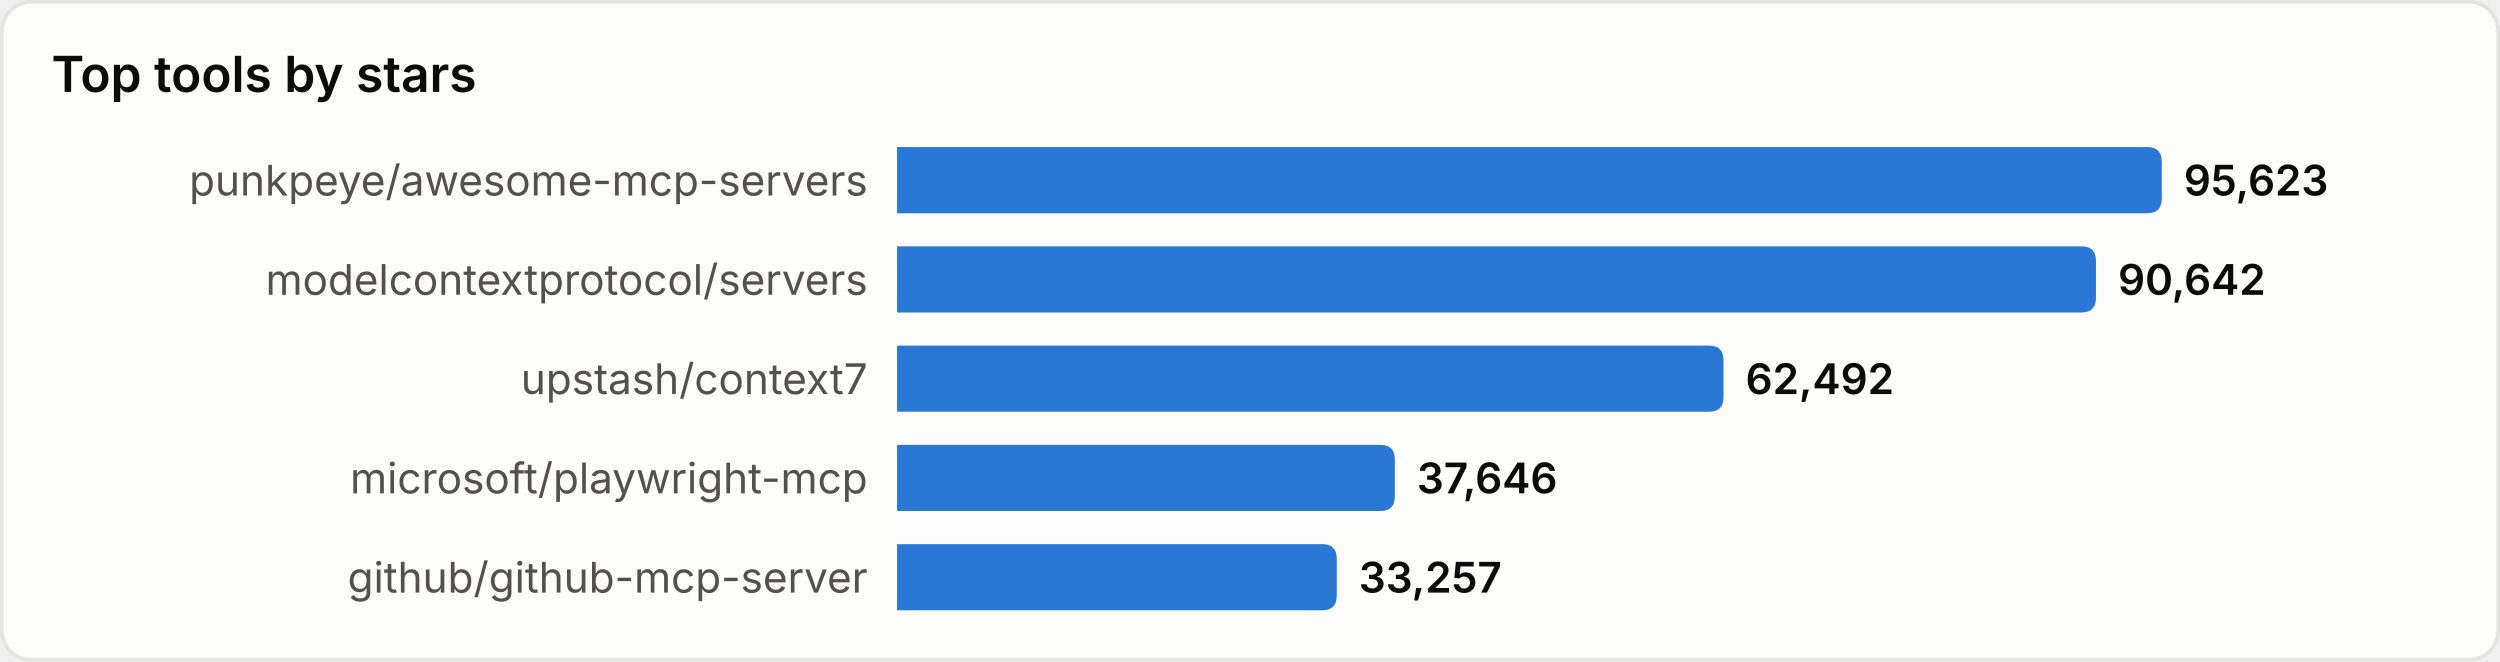
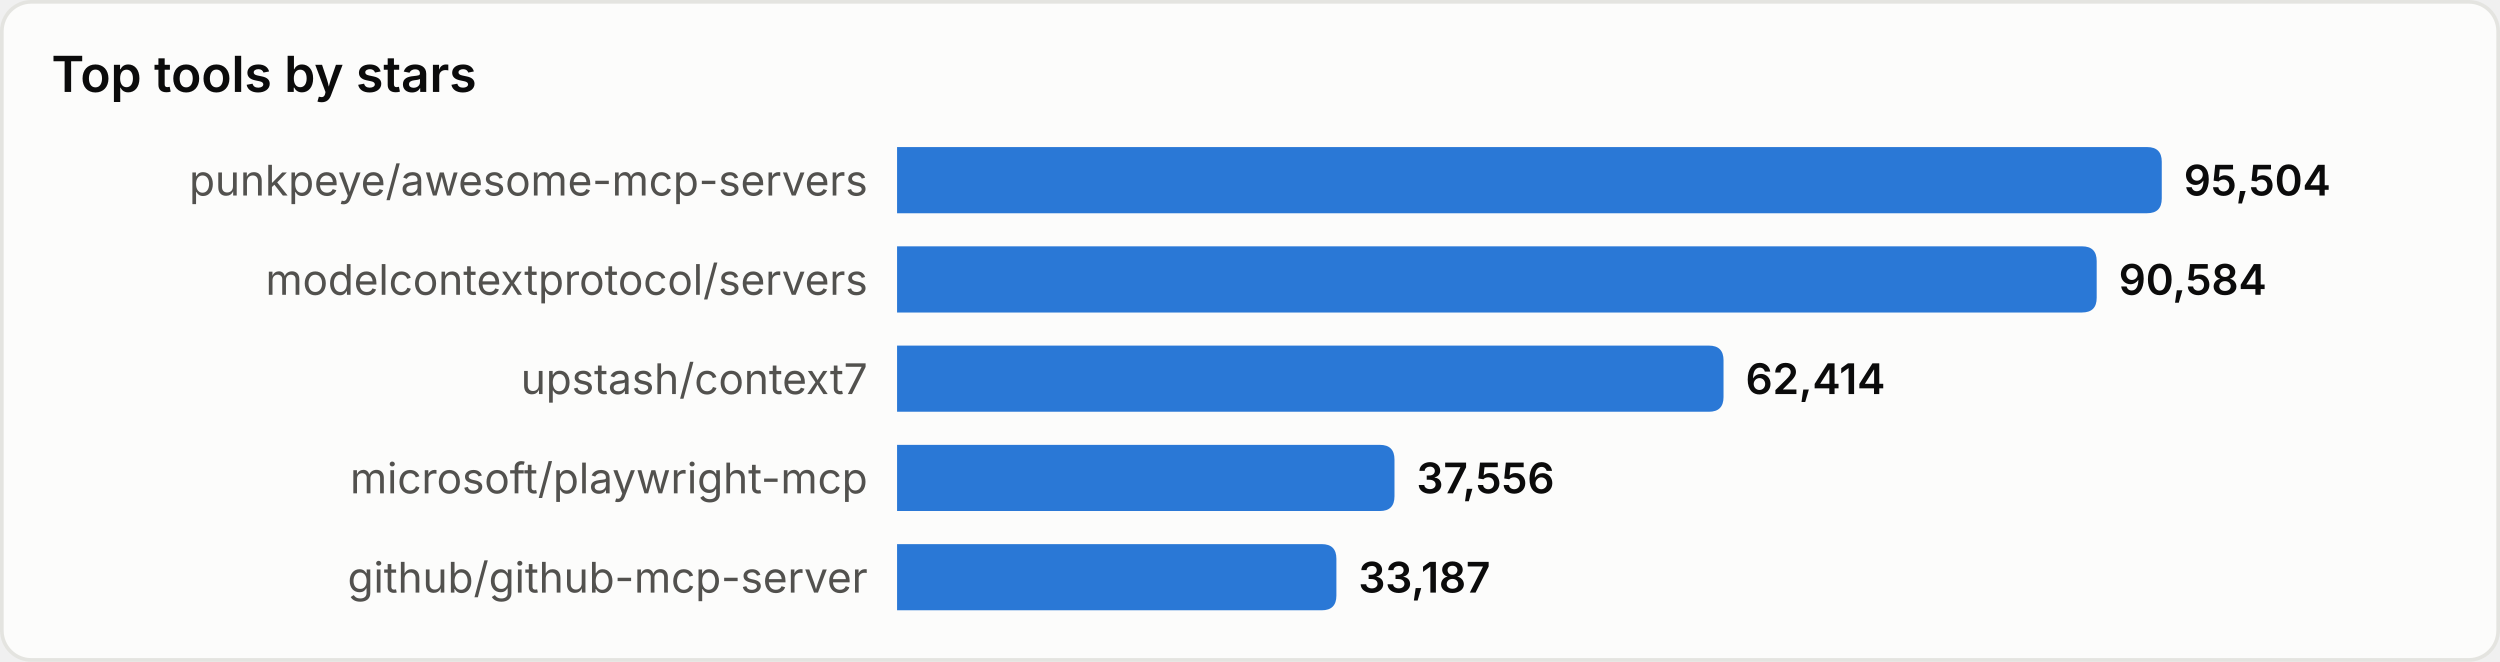
<svg xmlns="http://www.w3.org/2000/svg" width="680" height="180" viewBox="0 0 680 180" role="img" aria-label="Top tools by stars">
  <style>
text{font-family:system-ui,-apple-system,'Segoe UI',sans-serif}
.srf{fill:#fcfcfb;stroke:#e4e4e0}.ttl{fill:#0b0b0b;font-size:13.5px;font-weight:600}
.lbl{fill:#52514e;font-size:11.5px}.val{fill:#0b0b0b;font-size:11.5px;font-weight:600}
.bar{fill:#2a78d6}
@media(prefers-color-scheme:dark){
.srf{fill:#1a1a19;stroke:#33332f}.ttl{fill:#ffffff}
.lbl{fill:#c3c2b7}.val{fill:#ffffff}.bar{fill:#3987e5}
}
</style>
  <rect x="0.5" y="0.5" width="679" height="179" rx="8" class="srf" />
  <text x="14" y="25" class="ttl">Top tools by stars</text>
  <text x="236" y="49.0" class="lbl" text-anchor="end" dominant-baseline="central">punkpeye/awesome-mcp-servers</text>
  <path d="M244,40 h340.0 q4,0 4,4 v10 q0,4 -4,4 h-340.0 z" class="bar" />
-   <text x="594.0" y="49.0" class="val" dominant-baseline="central">95,623</text>
+   <text x="594.0" y="49.0" class="val" dominant-baseline="central">95,504</text>
  <text x="236" y="76.0" class="lbl" text-anchor="end" dominant-baseline="central">modelcontextprotocol/servers</text>
-   <path d="M244,67 h322.1 q4,0 4,4 v10 q0,4 -4,4 h-322.1 z" class="bar" />
-   <text x="576.1" y="76.0" class="val" dominant-baseline="central">90,642</text>
+   <path d="M244,67 h322.3 q4,0 4,4 v10 q0,4 -4,4 h-322.3 z" class="bar" />
+   <text x="576.3" y="76.0" class="val" dominant-baseline="central">90,584</text>
  <text x="236" y="103.0" class="lbl" text-anchor="end" dominant-baseline="central">upstash/context7</text>
  <path d="M244,94 h220.8 q4,0 4,4 v10 q0,4 -4,4 h-220.8 z" class="bar" />
-   <text x="474.8" y="103.0" class="val" dominant-baseline="central">62,492</text>
+   <text x="474.8" y="103.0" class="val" dominant-baseline="central">62,414</text>
  <text x="236" y="130.0" class="lbl" text-anchor="end" dominant-baseline="central">microsoft/playwright-mcp</text>
-   <path d="M244,121 h131.4 q4,0 4,4 v10 q0,4 -4,4 h-131.4 z" class="bar" />
-   <text x="385.4" y="130.0" class="val" dominant-baseline="central">37,646</text>
+   <path d="M244,121 h131.3 q4,0 4,4 v10 q0,4 -4,4 h-131.3 z" class="bar" />
+   <text x="385.3" y="130.0" class="val" dominant-baseline="central">37,556</text>
  <text x="236" y="157.0" class="lbl" text-anchor="end" dominant-baseline="central">github/github-mcp-server</text>
-   <path d="M244,148 h115.6 q4,0 4,4 v10 q0,4 -4,4 h-115.6 z" class="bar" />
-   <text x="369.6" y="157.0" class="val" dominant-baseline="central">33,257</text>
+   <path d="M244,148 h115.5 q4,0 4,4 v10 q0,4 -4,4 h-115.5 z" class="bar" />
+   <text x="369.5" y="157.0" class="val" dominant-baseline="central">33,187</text>
</svg>
